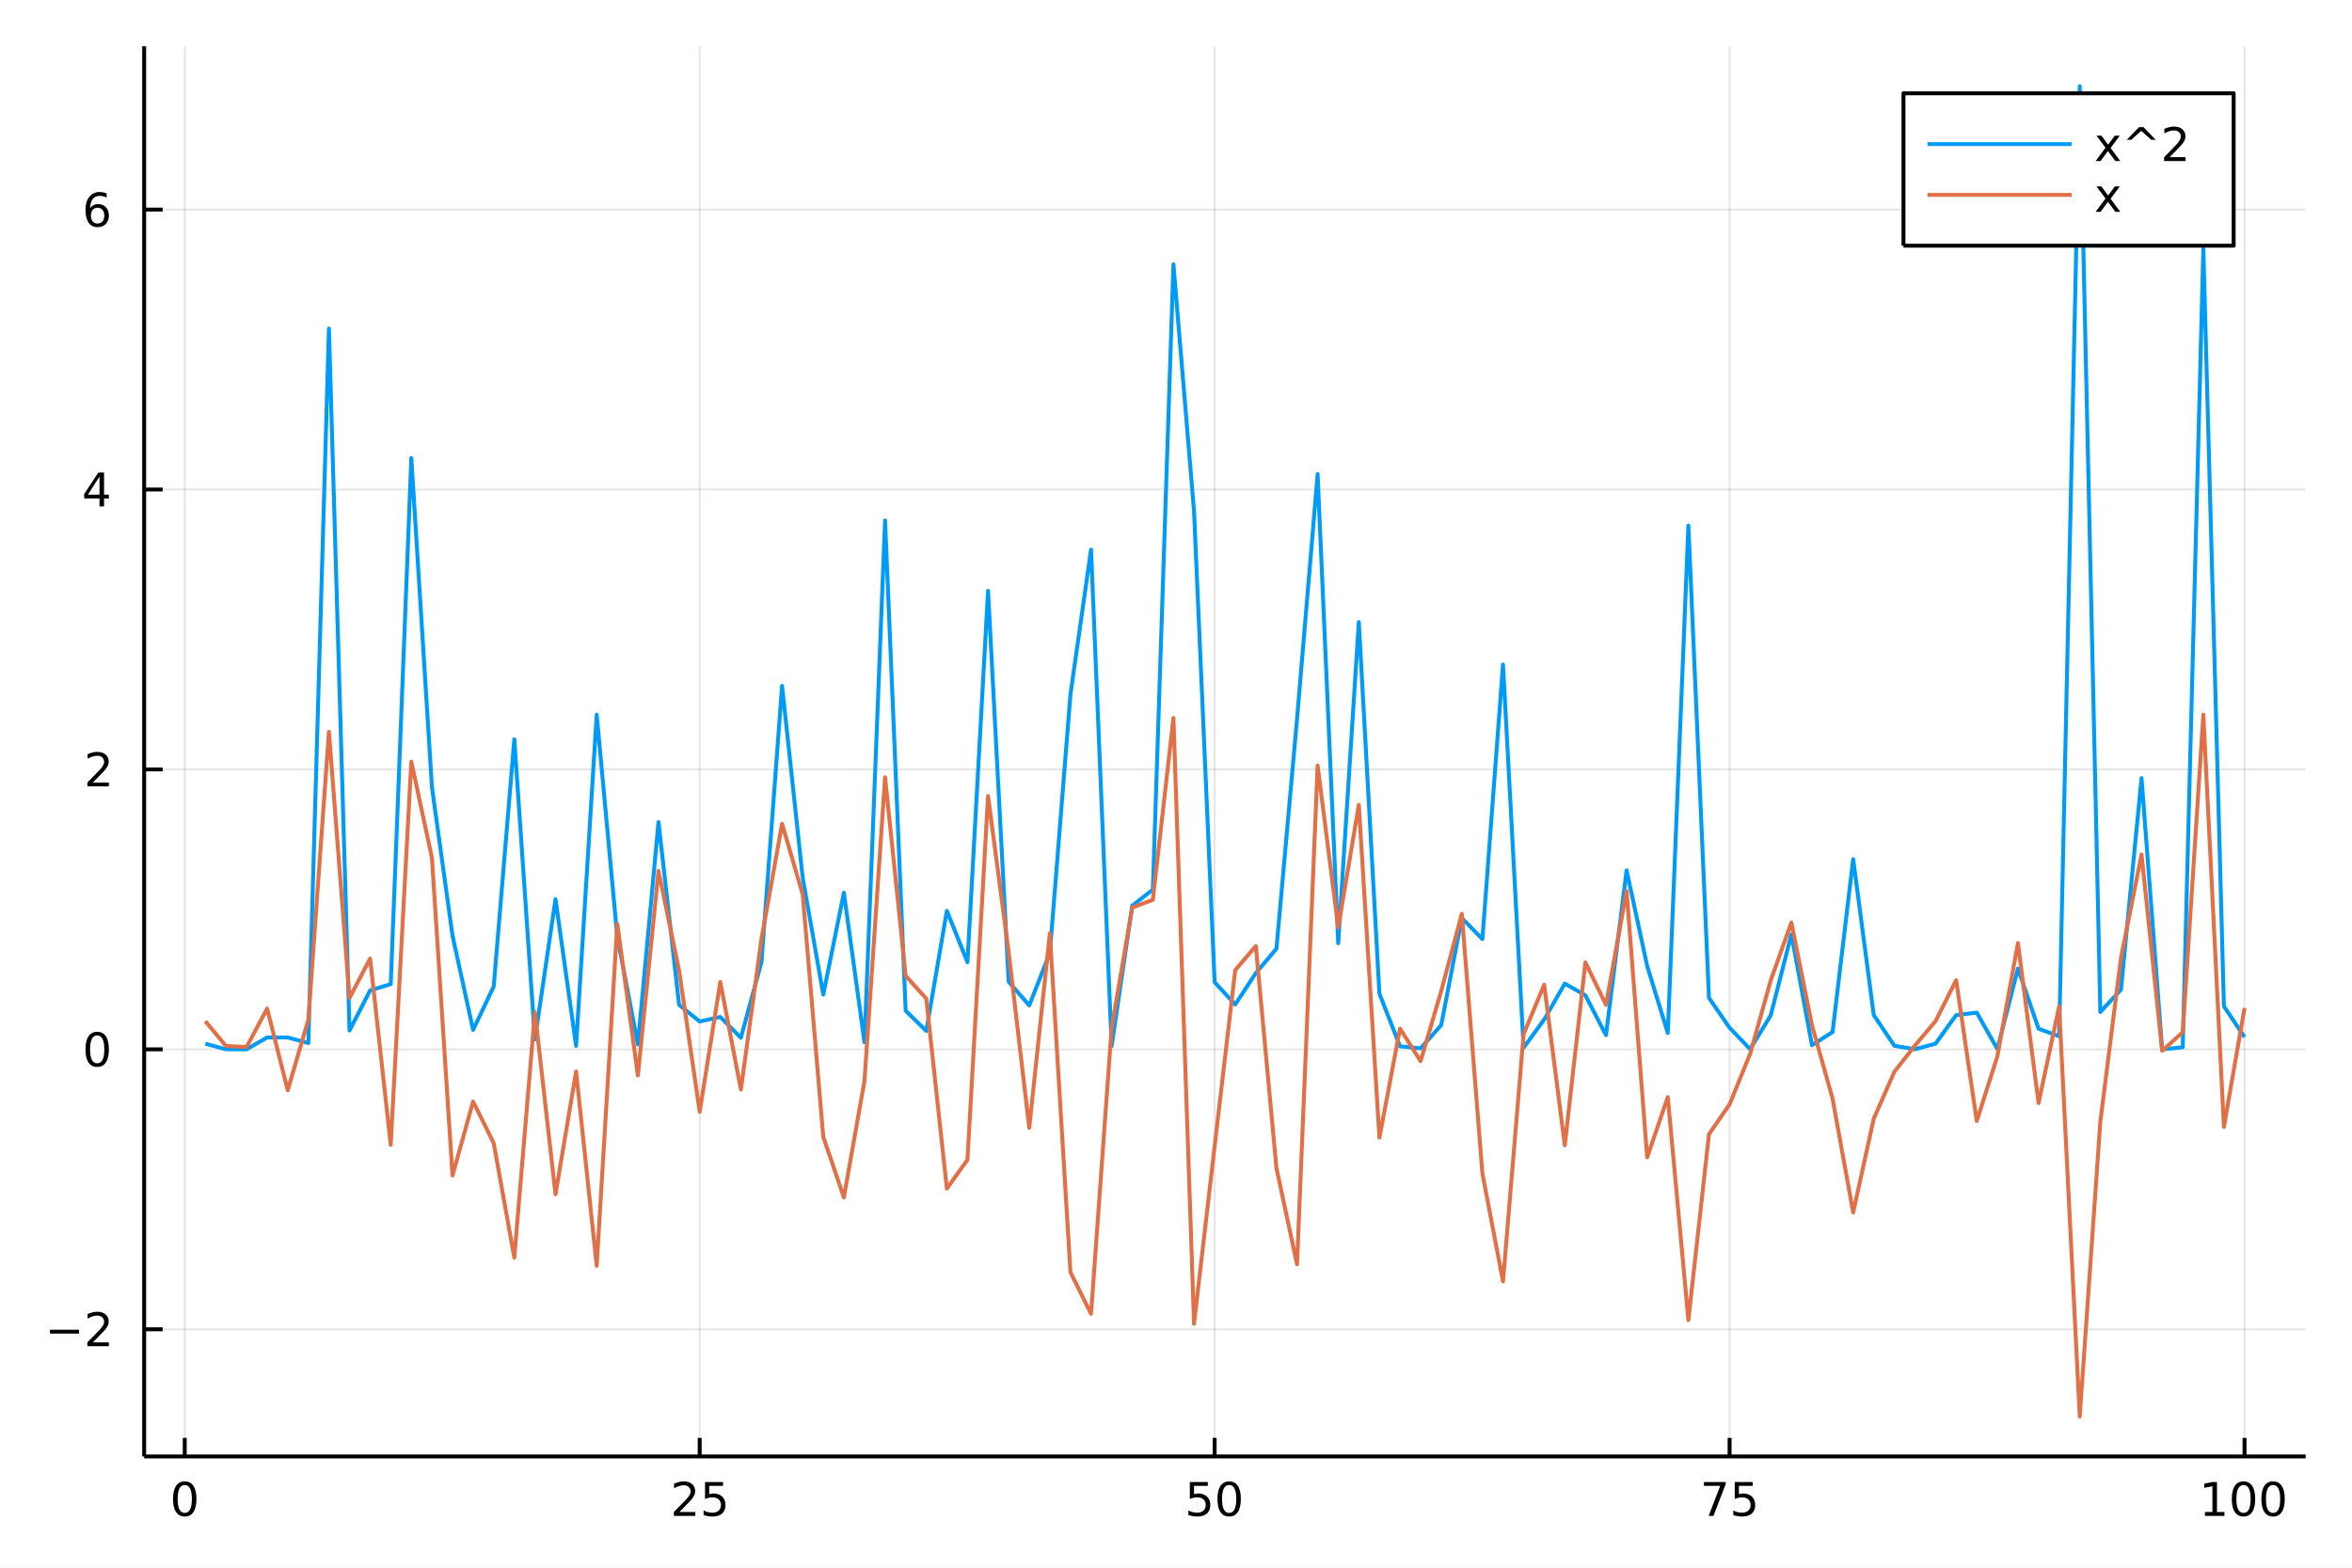
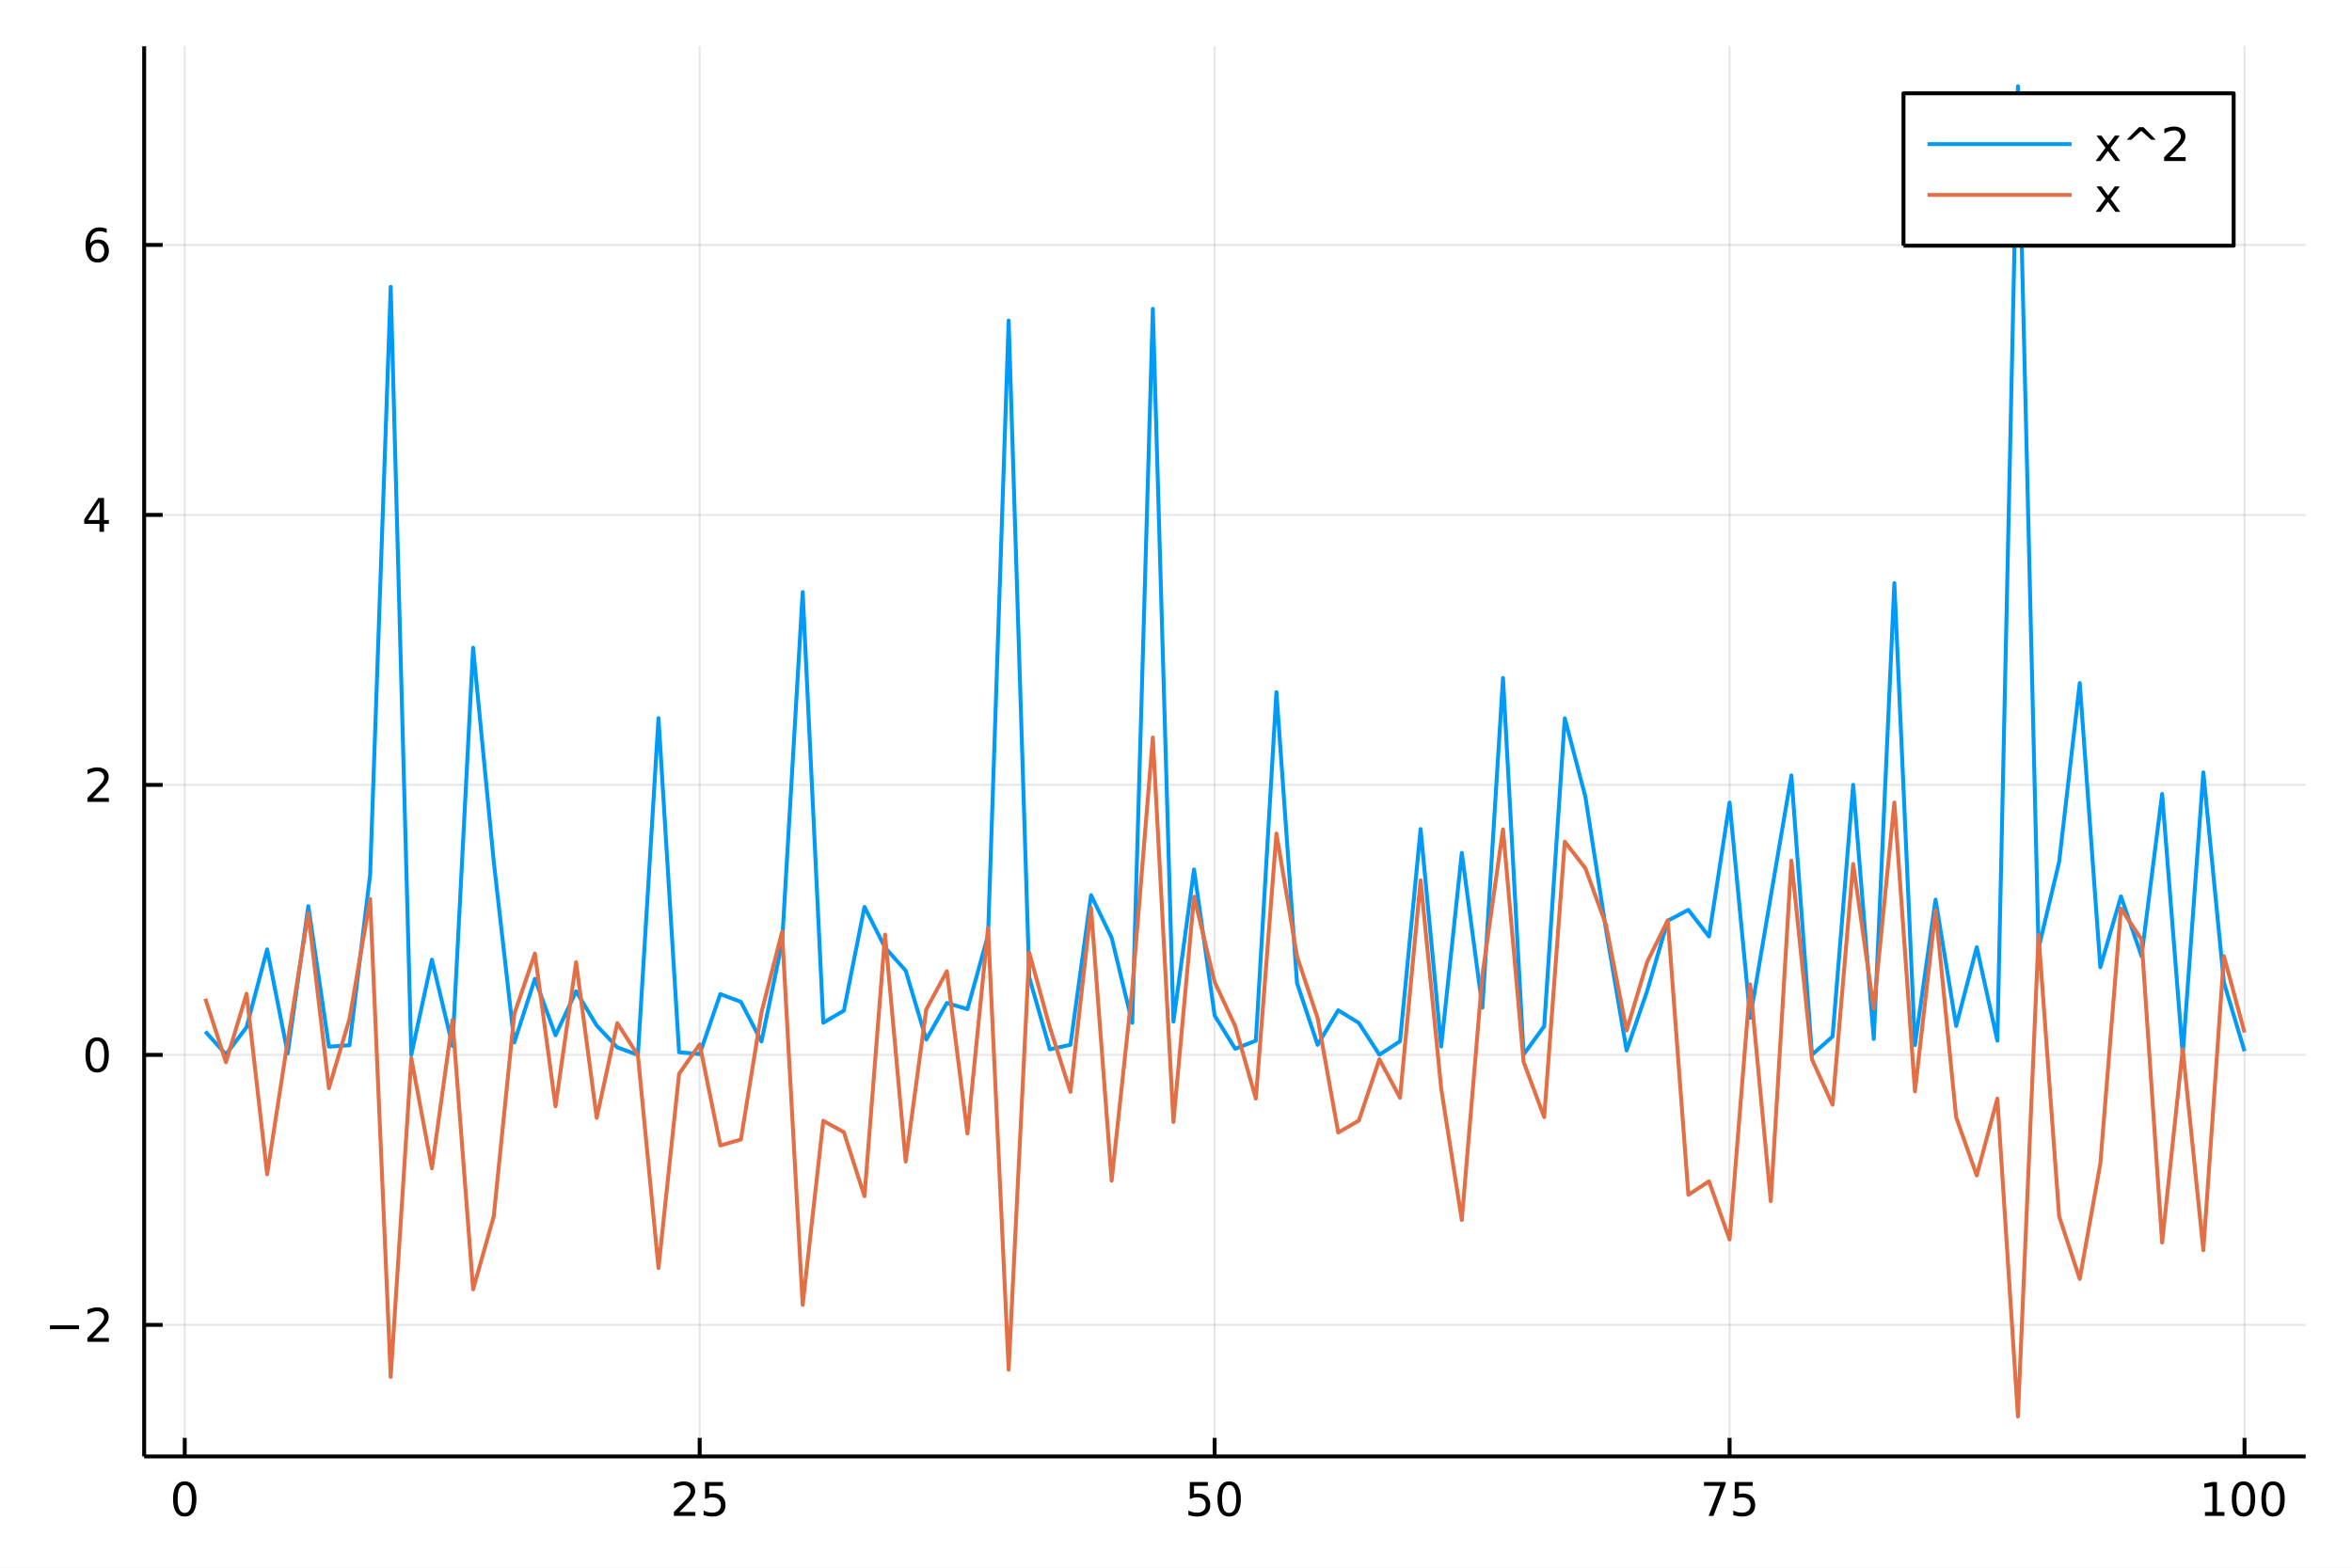
<svg xmlns="http://www.w3.org/2000/svg" width="600" height="400" viewBox="0 0 2400 1600">
  <defs>
-     <clipPath id="clip420">
+     <clipPath id="clip760">
      <rect x="0" y="0" width="2400" height="1600" />
    </clipPath>
  </defs>
-   <path clip-path="url(#clip420)" d=" M0 1600 L2400 1600 L2400 0 L0 0  Z   " fill="#ffffff" fill-rule="evenodd" fill-opacity="1" />
+   <path clip-path="url(#clip760)" d=" M0 1600 L2400 1600 L2400 0 L0 0  Z   " fill="#ffffff" fill-rule="evenodd" fill-opacity="1" />
  <defs>
-     <clipPath id="clip421">
+     <clipPath id="clip761">
      <rect x="480" y="0" width="1681" height="1600" />
    </clipPath>
  </defs>
-   <path clip-path="url(#clip420)" d=" M147.108 1486.45 L2352.76 1486.45 L2352.76 47.244 L147.108 47.244  Z   " fill="#ffffff" fill-rule="evenodd" fill-opacity="1" />
+   <path clip-path="url(#clip760)" d=" M147.108 1486.45 L2352.76 1486.45 L2352.76 47.244 L147.108 47.244  Z   " fill="#ffffff" fill-rule="evenodd" fill-opacity="1" />
  <defs>
-     <clipPath id="clip422">
+     <clipPath id="clip762">
      <rect x="147" y="47" width="2207" height="1440" />
    </clipPath>
  </defs>
-   <polyline clip-path="url(#clip422)" style="stroke:#000000; stroke-linecap:butt; stroke-linejoin:round; stroke-width:2; stroke-opacity:0.1; fill:none" points="   188.513,1486.45 188.513,47.244    " />
-   <polyline clip-path="url(#clip422)" style="stroke:#000000; stroke-linecap:butt; stroke-linejoin:round; stroke-width:2; stroke-opacity:0.1; fill:none" points="   713.968,1486.45 713.968,47.244    " />
-   <polyline clip-path="url(#clip422)" style="stroke:#000000; stroke-linecap:butt; stroke-linejoin:round; stroke-width:2; stroke-opacity:0.1; fill:none" points="   1239.42,1486.45 1239.42,47.244    " />
-   <polyline clip-path="url(#clip422)" style="stroke:#000000; stroke-linecap:butt; stroke-linejoin:round; stroke-width:2; stroke-opacity:0.1; fill:none" points="   1764.88,1486.45 1764.88,47.244    " />
-   <polyline clip-path="url(#clip422)" style="stroke:#000000; stroke-linecap:butt; stroke-linejoin:round; stroke-width:2; stroke-opacity:0.1; fill:none" points="   2290.33,1486.45 2290.33,47.244    " />
-   <polyline clip-path="url(#clip420)" style="stroke:#000000; stroke-linecap:butt; stroke-linejoin:round; stroke-width:4; stroke-opacity:1; fill:none" points="   147.108,1486.45 2352.76,1486.45    " />
-   <polyline clip-path="url(#clip420)" style="stroke:#000000; stroke-linecap:butt; stroke-linejoin:round; stroke-width:4; stroke-opacity:1; fill:none" points="   188.513,1486.45 188.513,1467.55    " />
-   <polyline clip-path="url(#clip420)" style="stroke:#000000; stroke-linecap:butt; stroke-linejoin:round; stroke-width:4; stroke-opacity:1; fill:none" points="   713.968,1486.45 713.968,1467.55    " />
-   <polyline clip-path="url(#clip420)" style="stroke:#000000; stroke-linecap:butt; stroke-linejoin:round; stroke-width:4; stroke-opacity:1; fill:none" points="   1239.42,1486.45 1239.42,1467.55    " />
-   <polyline clip-path="url(#clip420)" style="stroke:#000000; stroke-linecap:butt; stroke-linejoin:round; stroke-width:4; stroke-opacity:1; fill:none" points="   1764.88,1486.45 1764.88,1467.55    " />
-   <polyline clip-path="url(#clip420)" style="stroke:#000000; stroke-linecap:butt; stroke-linejoin:round; stroke-width:4; stroke-opacity:1; fill:none" points="   2290.33,1486.45 2290.33,1467.55    " />
-   <path clip-path="url(#clip420)" d="M188.513 1515.64 Q184.902 1515.64 183.074 1519.2 Q181.268 1522.75 181.268 1529.87 Q181.268 1536.98 183.074 1540.55 Q184.902 1544.09 188.513 1544.09 Q192.148 1544.09 193.953 1540.55 Q195.782 1536.98 195.782 1529.87 Q195.782 1522.75 193.953 1519.2 Q192.148 1515.64 188.513 1515.64 M188.513 1511.93 Q194.324 1511.93 197.379 1516.54 Q200.458 1521.12 200.458 1529.87 Q200.458 1538.6 197.379 1543.21 Q194.324 1547.79 188.513 1547.79 Q182.703 1547.79 179.625 1543.21 Q176.569 1538.6 176.569 1529.87 Q176.569 1521.12 179.625 1516.54 Q182.703 1511.93 188.513 1511.93 Z" fill="#000000" fill-rule="evenodd" fill-opacity="1" />
-   <path clip-path="url(#clip420)" d="M693.239 1543.18 L709.558 1543.18 L709.558 1547.12 L687.614 1547.12 L687.614 1543.18 Q690.276 1540.43 694.859 1535.8 Q699.466 1531.15 700.646 1529.81 Q702.892 1527.28 703.771 1525.55 Q704.674 1523.79 704.674 1522.1 Q704.674 1519.34 702.73 1517.61 Q700.808 1515.87 697.707 1515.87 Q695.507 1515.87 693.054 1516.63 Q690.623 1517.4 687.845 1518.95 L687.845 1514.23 Q690.67 1513.09 693.123 1512.51 Q695.577 1511.93 697.614 1511.93 Q702.984 1511.93 706.179 1514.62 Q709.373 1517.31 709.373 1521.8 Q709.373 1523.93 708.563 1525.85 Q707.776 1527.74 705.669 1530.34 Q705.091 1531.01 701.989 1534.23 Q698.887 1537.42 693.239 1543.18 Z" fill="#000000" fill-rule="evenodd" fill-opacity="1" />
-   <path clip-path="url(#clip420)" d="M719.419 1512.56 L737.776 1512.56 L737.776 1516.5 L723.702 1516.5 L723.702 1524.97 Q724.72 1524.62 725.739 1524.46 Q726.757 1524.27 727.776 1524.27 Q733.563 1524.27 736.942 1527.44 Q740.322 1530.62 740.322 1536.03 Q740.322 1541.61 736.85 1544.71 Q733.378 1547.79 727.058 1547.79 Q724.882 1547.79 722.614 1547.42 Q720.368 1547.05 717.961 1546.31 L717.961 1541.61 Q720.044 1542.74 722.267 1543.3 Q724.489 1543.86 726.966 1543.86 Q730.97 1543.86 733.308 1541.75 Q735.646 1539.64 735.646 1536.03 Q735.646 1532.42 733.308 1530.31 Q730.97 1528.21 726.966 1528.21 Q725.091 1528.21 723.216 1528.62 Q721.364 1529.04 719.419 1529.92 L719.419 1512.56 Z" fill="#000000" fill-rule="evenodd" fill-opacity="1" />
-   <path clip-path="url(#clip420)" d="M1214.12 1512.56 L1232.48 1512.56 L1232.48 1516.5 L1218.4 1516.5 L1218.4 1524.97 Q1219.42 1524.62 1220.44 1524.46 Q1221.46 1524.27 1222.48 1524.27 Q1228.27 1524.27 1231.64 1527.44 Q1235.02 1530.62 1235.02 1536.03 Q1235.02 1541.61 1231.55 1544.71 Q1228.08 1547.79 1221.76 1547.79 Q1219.58 1547.79 1217.32 1547.42 Q1215.07 1547.05 1212.66 1546.31 L1212.66 1541.61 Q1214.75 1542.74 1216.97 1543.3 Q1219.19 1543.86 1221.67 1543.86 Q1225.67 1543.86 1228.01 1541.75 Q1230.35 1539.64 1230.35 1536.03 Q1230.35 1532.42 1228.01 1530.31 Q1225.67 1528.21 1221.67 1528.21 Q1219.79 1528.21 1217.92 1528.62 Q1216.07 1529.04 1214.12 1529.92 L1214.12 1512.56 Z" fill="#000000" fill-rule="evenodd" fill-opacity="1" />
-   <path clip-path="url(#clip420)" d="M1254.24 1515.64 Q1250.63 1515.64 1248.8 1519.2 Q1246.99 1522.75 1246.99 1529.87 Q1246.99 1536.98 1248.8 1540.55 Q1250.63 1544.09 1254.24 1544.09 Q1257.87 1544.09 1259.68 1540.55 Q1261.51 1536.98 1261.51 1529.87 Q1261.51 1522.75 1259.68 1519.2 Q1257.87 1515.64 1254.24 1515.64 M1254.24 1511.93 Q1260.05 1511.93 1263.1 1516.54 Q1266.18 1521.12 1266.18 1529.87 Q1266.18 1538.6 1263.1 1543.21 Q1260.05 1547.79 1254.24 1547.79 Q1248.43 1547.79 1245.35 1543.21 Q1242.29 1538.6 1242.29 1529.87 Q1242.29 1521.12 1245.35 1516.54 Q1248.43 1511.93 1254.24 1511.93 Z" fill="#000000" fill-rule="evenodd" fill-opacity="1" />
-   <path clip-path="url(#clip420)" d="M1738.73 1512.56 L1760.95 1512.56 L1760.95 1514.55 L1748.41 1547.12 L1743.52 1547.12 L1755.33 1516.5 L1738.73 1516.5 L1738.73 1512.56 Z" fill="#000000" fill-rule="evenodd" fill-opacity="1" />
-   <path clip-path="url(#clip420)" d="M1770.12 1512.56 L1788.48 1512.56 L1788.48 1516.5 L1774.4 1516.5 L1774.4 1524.97 Q1775.42 1524.62 1776.44 1524.46 Q1777.46 1524.27 1778.48 1524.27 Q1784.26 1524.27 1787.64 1527.44 Q1791.02 1530.62 1791.02 1536.03 Q1791.02 1541.61 1787.55 1544.71 Q1784.08 1547.79 1777.76 1547.79 Q1775.58 1547.79 1773.31 1547.42 Q1771.07 1547.05 1768.66 1546.31 L1768.66 1541.61 Q1770.75 1542.74 1772.97 1543.3 Q1775.19 1543.86 1777.67 1543.86 Q1781.67 1543.86 1784.01 1541.75 Q1786.35 1539.64 1786.35 1536.03 Q1786.35 1532.42 1784.01 1530.31 Q1781.67 1528.21 1777.67 1528.21 Q1775.79 1528.21 1773.92 1528.62 Q1772.06 1529.04 1770.12 1529.92 L1770.12 1512.56 Z" fill="#000000" fill-rule="evenodd" fill-opacity="1" />
-   <path clip-path="url(#clip420)" d="M2249.94 1543.18 L2257.58 1543.18 L2257.58 1516.82 L2249.27 1518.49 L2249.27 1514.23 L2257.53 1512.56 L2262.21 1512.56 L2262.21 1543.18 L2269.85 1543.18 L2269.85 1547.12 L2249.94 1547.12 L2249.94 1543.18 Z" fill="#000000" fill-rule="evenodd" fill-opacity="1" />
-   <path clip-path="url(#clip420)" d="M2289.29 1515.64 Q2285.68 1515.64 2283.85 1519.2 Q2282.04 1522.75 2282.04 1529.87 Q2282.04 1536.98 2283.85 1540.55 Q2285.68 1544.09 2289.29 1544.09 Q2292.92 1544.09 2294.73 1540.55 Q2296.56 1536.98 2296.56 1529.87 Q2296.56 1522.75 2294.73 1519.2 Q2292.92 1515.64 2289.29 1515.64 M2289.29 1511.93 Q2295.1 1511.93 2298.16 1516.54 Q2301.23 1521.12 2301.23 1529.87 Q2301.23 1538.6 2298.16 1543.21 Q2295.1 1547.79 2289.29 1547.79 Q2283.48 1547.79 2280.4 1543.21 Q2277.35 1538.6 2277.35 1529.87 Q2277.35 1521.12 2280.4 1516.54 Q2283.48 1511.93 2289.29 1511.93 Z" fill="#000000" fill-rule="evenodd" fill-opacity="1" />
-   <path clip-path="url(#clip420)" d="M2319.45 1515.64 Q2315.84 1515.64 2314.01 1519.2 Q2312.21 1522.75 2312.21 1529.87 Q2312.21 1536.98 2314.01 1540.55 Q2315.84 1544.09 2319.45 1544.09 Q2323.09 1544.09 2324.89 1540.55 Q2326.72 1536.98 2326.72 1529.87 Q2326.72 1522.75 2324.89 1519.2 Q2323.09 1515.64 2319.45 1515.64 M2319.45 1511.93 Q2325.26 1511.93 2328.32 1516.54 Q2331.4 1521.12 2331.4 1529.87 Q2331.4 1538.6 2328.32 1543.21 Q2325.26 1547.79 2319.45 1547.79 Q2313.64 1547.79 2310.56 1543.21 Q2307.51 1538.6 2307.51 1529.87 Q2307.51 1521.12 2310.56 1516.54 Q2313.64 1511.93 2319.45 1511.93 Z" fill="#000000" fill-rule="evenodd" fill-opacity="1" />
-   <polyline clip-path="url(#clip422)" style="stroke:#000000; stroke-linecap:butt; stroke-linejoin:round; stroke-width:2; stroke-opacity:0.1; fill:none" points="   147.108,1356.69 2352.76,1356.69    " />
-   <polyline clip-path="url(#clip422)" style="stroke:#000000; stroke-linecap:butt; stroke-linejoin:round; stroke-width:2; stroke-opacity:0.1; fill:none" points="   147.108,1070.99 2352.76,1070.99    " />
-   <polyline clip-path="url(#clip422)" style="stroke:#000000; stroke-linecap:butt; stroke-linejoin:round; stroke-width:2; stroke-opacity:0.1; fill:none" points="   147.108,785.285 2352.76,785.285    " />
-   <polyline clip-path="url(#clip422)" style="stroke:#000000; stroke-linecap:butt; stroke-linejoin:round; stroke-width:2; stroke-opacity:0.1; fill:none" points="   147.108,499.584 2352.76,499.584    " />
-   <polyline clip-path="url(#clip422)" style="stroke:#000000; stroke-linecap:butt; stroke-linejoin:round; stroke-width:2; stroke-opacity:0.1; fill:none" points="   147.108,213.884 2352.76,213.884    " />
-   <polyline clip-path="url(#clip420)" style="stroke:#000000; stroke-linecap:butt; stroke-linejoin:round; stroke-width:4; stroke-opacity:1; fill:none" points="   147.108,1486.45 147.108,47.244    " />
-   <polyline clip-path="url(#clip420)" style="stroke:#000000; stroke-linecap:butt; stroke-linejoin:round; stroke-width:4; stroke-opacity:1; fill:none" points="   147.108,1356.69 166.005,1356.69    " />
-   <polyline clip-path="url(#clip420)" style="stroke:#000000; stroke-linecap:butt; stroke-linejoin:round; stroke-width:4; stroke-opacity:1; fill:none" points="   147.108,1070.99 166.005,1070.99    " />
-   <polyline clip-path="url(#clip420)" style="stroke:#000000; stroke-linecap:butt; stroke-linejoin:round; stroke-width:4; stroke-opacity:1; fill:none" points="   147.108,785.285 166.005,785.285    " />
-   <polyline clip-path="url(#clip420)" style="stroke:#000000; stroke-linecap:butt; stroke-linejoin:round; stroke-width:4; stroke-opacity:1; fill:none" points="   147.108,499.584 166.005,499.584    " />
-   <polyline clip-path="url(#clip420)" style="stroke:#000000; stroke-linecap:butt; stroke-linejoin:round; stroke-width:4; stroke-opacity:1; fill:none" points="   147.108,213.884 166.005,213.884    " />
-   <path clip-path="url(#clip420)" d="M50.992 1357.14 L80.668 1357.14 L80.668 1361.07 L50.992 1361.07 L50.992 1357.14 Z" fill="#000000" fill-rule="evenodd" fill-opacity="1" />
-   <path clip-path="url(#clip420)" d="M94.788 1370.03 L111.108 1370.03 L111.108 1373.97 L89.163 1373.97 L89.163 1370.03 Q91.825 1367.28 96.409 1362.65 Q101.015 1357.99 102.196 1356.65 Q104.441 1354.13 105.321 1352.39 Q106.223 1350.63 106.223 1348.94 Q106.223 1346.19 104.279 1344.45 Q102.358 1342.72 99.256 1342.72 Q97.057 1342.72 94.603 1343.48 Q92.172 1344.24 89.395 1345.79 L89.395 1341.07 Q92.219 1339.94 94.672 1339.36 Q97.126 1338.78 99.163 1338.78 Q104.534 1338.78 107.728 1341.47 Q110.922 1344.15 110.922 1348.64 Q110.922 1350.77 110.112 1352.69 Q109.325 1354.59 107.219 1357.18 Q106.64 1357.85 103.538 1361.07 Q100.436 1364.27 94.788 1370.03 Z" fill="#000000" fill-rule="evenodd" fill-opacity="1" />
-   <path clip-path="url(#clip420)" d="M99.163 1056.78 Q95.552 1056.78 93.723 1060.35 Q91.918 1063.89 91.918 1071.02 Q91.918 1078.13 93.723 1081.69 Q95.552 1085.23 99.163 1085.23 Q102.797 1085.23 104.603 1081.69 Q106.432 1078.13 106.432 1071.02 Q106.432 1063.89 104.603 1060.35 Q102.797 1056.78 99.163 1056.78 M99.163 1053.08 Q104.973 1053.08 108.029 1057.69 Q111.108 1062.27 111.108 1071.02 Q111.108 1079.75 108.029 1084.35 Q104.973 1088.94 99.163 1088.94 Q93.353 1088.94 90.274 1084.35 Q87.219 1079.75 87.219 1071.02 Q87.219 1062.27 90.274 1057.69 Q93.353 1053.08 99.163 1053.08 Z" fill="#000000" fill-rule="evenodd" fill-opacity="1" />
-   <path clip-path="url(#clip420)" d="M94.788 798.63 L111.108 798.63 L111.108 802.565 L89.163 802.565 L89.163 798.63 Q91.825 795.875 96.409 791.245 Q101.015 786.593 102.196 785.25 Q104.441 782.727 105.321 780.991 Q106.223 779.231 106.223 777.542 Q106.223 774.787 104.279 773.051 Q102.358 771.315 99.256 771.315 Q97.057 771.315 94.603 772.079 Q92.172 772.843 89.395 774.394 L89.395 769.671 Q92.219 768.537 94.672 767.958 Q97.126 767.38 99.163 767.38 Q104.534 767.38 107.728 770.065 Q110.922 772.75 110.922 777.241 Q110.922 779.37 110.112 781.292 Q109.325 783.19 107.219 785.782 Q106.64 786.454 103.538 789.671 Q100.436 792.866 94.788 798.63 Z" fill="#000000" fill-rule="evenodd" fill-opacity="1" />
-   <path clip-path="url(#clip420)" d="M101.524 486.378 L89.719 504.827 L101.524 504.827 L101.524 486.378 M100.297 482.304 L106.177 482.304 L106.177 504.827 L111.108 504.827 L111.108 508.716 L106.177 508.716 L106.177 516.864 L101.524 516.864 L101.524 508.716 L85.922 508.716 L85.922 504.202 L100.297 482.304 Z" fill="#000000" fill-rule="evenodd" fill-opacity="1" />
-   <path clip-path="url(#clip420)" d="M99.58 212.02 Q96.432 212.02 94.58 214.173 Q92.751 216.326 92.751 220.076 Q92.751 223.803 94.58 225.979 Q96.432 228.132 99.58 228.132 Q102.728 228.132 104.557 225.979 Q106.408 223.803 106.408 220.076 Q106.408 216.326 104.557 214.173 Q102.728 212.02 99.58 212.02 M108.862 197.368 L108.862 201.627 Q107.103 200.794 105.297 200.354 Q103.515 199.914 101.756 199.914 Q97.126 199.914 94.672 203.039 Q92.242 206.164 91.895 212.483 Q93.26 210.47 95.321 209.405 Q97.381 208.317 99.858 208.317 Q105.066 208.317 108.075 211.488 Q111.108 214.636 111.108 220.076 Q111.108 225.4 107.959 228.618 Q104.811 231.835 99.58 231.835 Q93.585 231.835 90.413 227.252 Q87.242 222.645 87.242 213.919 Q87.242 205.724 91.131 200.863 Q95.02 195.979 101.571 195.979 Q103.33 195.979 105.112 196.326 Q106.918 196.673 108.862 197.368 Z" fill="#000000" fill-rule="evenodd" fill-opacity="1" />
-   <polyline clip-path="url(#clip422)" style="stroke:#009af9; stroke-linecap:butt; stroke-linejoin:round; stroke-width:4; stroke-opacity:1; fill:none" points="   209.532,1065.23 230.55,1070.9 251.568,1070.95 272.586,1058.87 293.604,1058.82 314.622,1064.57 335.641,335.312 356.659,1051.75 377.677,1010.86 398.695,1004.4    419.713,467.482 440.732,803.188 461.75,954.969 482.768,1051.14 503.786,1006.81 524.804,754.497 545.823,1060.88 566.841,917.71 587.859,1067.41 608.877,729.418    629.895,956.19 650.913,1066 671.932,838.94 692.95,1025.61 713.968,1042.56 734.986,1037.93 756.004,1059.16 777.023,981.902 798.041,700.013 819.059,895.702    840.077,1015.15 861.095,911.1 882.113,1063.71 903.132,531.169 924.15,1031.55 945.168,1052.18 966.186,929.574 987.204,982.065 1008.22,603.055 1029.24,1002    1050.26,1026.09 1071.28,972.656 1092.3,708.633 1113.31,560.936 1134.33,1067.6 1155.35,924.372 1176.37,907.954 1197.39,269.82 1218.4,521.868 1239.42,1002.48    1260.44,1025.19 1281.46,993.126 1302.48,968.281 1323.5,733.961 1344.51,483.924 1365.53,962.716 1386.55,634.942 1407.57,1014.11 1428.59,1067.86 1449.6,1069.97    1470.62,1046.23 1491.64,936.989 1512.66,958.453 1533.68,678.252 1554.7,1069.3 1575.71,1040.51 1596.73,1003.88 1617.75,1015.84 1638.77,1056.52 1659.79,888.308    1680.8,985.93 1701.82,1054.35 1722.84,536.44 1743.86,1018.5 1764.88,1048.96 1785.9,1070.85 1806.91,1036.13 1827.93,953.649 1848.95,1066.76 1869.97,1053.27    1890.99,876.835 1912,1035.95 1933.02,1067.32 1954.04,1070.88 1975.06,1065.16 1996.08,1036.06 2017.1,1033.49 2038.11,1070.63 2059.13,988.519 2080.15,1049.94    2101.17,1057.58 2122.19,87.976 2143.2,1032.87 2164.22,1010.11 2185.24,794.13 2206.26,1070.97 2227.28,1068.83 2248.3,253.978 2269.31,1027.05 2290.33,1058.51       " />
-   <polyline clip-path="url(#clip422)" style="stroke:#e26f46; stroke-linecap:butt; stroke-linejoin:round; stroke-width:4; stroke-opacity:1; fill:none" points="   209.532,1042.31 230.55,1067.5 251.568,1068.63 272.586,1029.38 293.604,1112.68 314.622,1040.72 335.641,746.808 356.659,1018.57 377.677,978.306 398.695,1168.51    419.713,777.369 440.732,875.396 461.75,1199.72 482.768,1124.24 503.786,1166.73 524.804,1283.61 545.823,1032.98 566.841,1218.96 587.859,1093.57 608.877,1291.88    629.895,942.929 650.913,1097.66 671.932,888.92 692.95,990.476 713.968,1134.71 734.986,1002.27 756.004,1112.08 777.023,958.178 798.041,840.782 819.059,912.747    840.077,1160.3 861.095,1222.11 882.113,1103.22 903.132,793.293 924.15,995.926 945.168,1019.15 966.186,1213.11 987.204,1183.69 1008.22,812.443 1029.24,971.715    1050.26,1151.07 1071.28,952.468 1092.3,1298.5 1113.31,1340.91 1134.33,1048.98 1155.35,926.266 1176.37,918.378 1197.39,732.686 1218.4,1351.06 1239.42,1169.91    1260.44,990.106 1281.46,965.523 1302.48,1192.11 1323.5,1290.4 1344.51,781.396 1365.53,946.622 1386.55,821.408 1407.57,1161.12 1428.59,1049.84 1449.6,1083    1470.62,1011.52 1491.64,932.633 1512.66,1197.77 1533.68,1307.84 1554.7,1055.45 1575.71,1005 1596.73,1168.89 1617.75,982.228 1638.77,1025.53 1659.79,909.444    1680.8,1181.21 1701.82,1119.73 1722.84,1347.32 1743.86,1157.57 1764.88,1127.07 1785.9,1075.45 1806.91,1000.43 1827.93,941.519 1848.95,1046.4 1869.97,1121.3    1890.99,1237.52 1912,1141.73 1933.02,1093.86 1954.04,1067.12 1975.06,1042.14 1996.08,1000.35 2017.1,1144.17 2038.11,1078.11 2059.13,962.448 2080.15,1125.81    2101.17,1027.23 2122.19,1445.72 2143.2,1144.77 2164.22,977.732 2185.24,872.116 2206.26,1072.54 2227.28,1053.46 2248.3,729.357 2269.31,1150.21 2290.33,1028.77       " />
-   <path clip-path="url(#clip420)" d=" M1942.33 250.738 L2279.23 250.738 L2279.23 95.218 L1942.33 95.218  Z   " fill="#ffffff" fill-rule="evenodd" fill-opacity="1" />
-   <polyline clip-path="url(#clip420)" style="stroke:#000000; stroke-linecap:butt; stroke-linejoin:round; stroke-width:4; stroke-opacity:1; fill:none" points="   1942.33,250.738 2279.23,250.738 2279.23,95.218 1942.33,95.218 1942.33,250.738    " />
-   <polyline clip-path="url(#clip420)" style="stroke:#009af9; stroke-linecap:butt; stroke-linejoin:round; stroke-width:4; stroke-opacity:1; fill:none" points="   1966.84,147.058 2113.88,147.058    " />
-   <path clip-path="url(#clip420)" d="M2163.04 138.412 L2153.67 151.027 L2163.53 164.338 L2158.51 164.338 L2150.96 154.152 L2143.41 164.338 L2138.39 164.338 L2148.46 150.773 L2139.25 138.412 L2144.27 138.412 L2151.15 147.648 L2158.02 138.412 L2163.04 138.412 Z" fill="#000000" fill-rule="evenodd" fill-opacity="1" />
-   <path clip-path="url(#clip420)" d="M2187.21 129.778 L2199.78 142.671 L2195.13 142.671 L2184.94 133.528 L2174.76 142.671 L2170.1 142.671 L2182.67 129.778 L2187.21 129.778 Z" fill="#000000" fill-rule="evenodd" fill-opacity="1" />
-   <path clip-path="url(#clip420)" d="M2213.9 160.402 L2230.22 160.402 L2230.22 164.338 L2208.28 164.338 L2208.28 160.402 Q2210.94 157.648 2215.52 153.018 Q2220.13 148.365 2221.31 147.023 Q2223.55 144.5 2224.43 142.764 Q2225.34 141.004 2225.34 139.315 Q2225.34 136.56 2223.39 134.824 Q2221.47 133.088 2218.37 133.088 Q2216.17 133.088 2213.72 133.852 Q2211.28 134.615 2208.51 136.166 L2208.51 131.444 Q2211.33 130.31 2213.78 129.731 Q2216.24 129.153 2218.28 129.153 Q2223.65 129.153 2226.84 131.838 Q2230.03 134.523 2230.03 139.014 Q2230.03 141.143 2229.22 143.065 Q2228.44 144.963 2226.33 147.555 Q2225.75 148.227 2222.65 151.444 Q2219.55 154.639 2213.9 160.402 Z" fill="#000000" fill-rule="evenodd" fill-opacity="1" />
-   <polyline clip-path="url(#clip420)" style="stroke:#e26f46; stroke-linecap:butt; stroke-linejoin:round; stroke-width:4; stroke-opacity:1; fill:none" points="   1966.84,198.898 2113.88,198.898    " />
-   <path clip-path="url(#clip420)" d="M2163.04 190.252 L2153.67 202.867 L2163.53 216.178 L2158.51 216.178 L2150.96 205.992 L2143.41 216.178 L2138.39 216.178 L2148.46 202.613 L2139.25 190.252 L2144.27 190.252 L2151.15 199.488 L2158.02 190.252 L2163.04 190.252 Z" fill="#000000" fill-rule="evenodd" fill-opacity="1" />
+   <polyline clip-path="url(#clip762)" style="stroke:#000000; stroke-linecap:butt; stroke-linejoin:round; stroke-width:2; stroke-opacity:0.1; fill:none" points="   188.513,1486.45 188.513,47.244    " />
+   <polyline clip-path="url(#clip762)" style="stroke:#000000; stroke-linecap:butt; stroke-linejoin:round; stroke-width:2; stroke-opacity:0.1; fill:none" points="   713.968,1486.45 713.968,47.244    " />
+   <polyline clip-path="url(#clip762)" style="stroke:#000000; stroke-linecap:butt; stroke-linejoin:round; stroke-width:2; stroke-opacity:0.1; fill:none" points="   1239.42,1486.45 1239.42,47.244    " />
+   <polyline clip-path="url(#clip762)" style="stroke:#000000; stroke-linecap:butt; stroke-linejoin:round; stroke-width:2; stroke-opacity:0.1; fill:none" points="   1764.88,1486.45 1764.88,47.244    " />
+   <polyline clip-path="url(#clip762)" style="stroke:#000000; stroke-linecap:butt; stroke-linejoin:round; stroke-width:2; stroke-opacity:0.1; fill:none" points="   2290.33,1486.45 2290.33,47.244    " />
+   <polyline clip-path="url(#clip760)" style="stroke:#000000; stroke-linecap:butt; stroke-linejoin:round; stroke-width:4; stroke-opacity:1; fill:none" points="   147.108,1486.45 2352.76,1486.45    " />
+   <polyline clip-path="url(#clip760)" style="stroke:#000000; stroke-linecap:butt; stroke-linejoin:round; stroke-width:4; stroke-opacity:1; fill:none" points="   188.513,1486.45 188.513,1467.55    " />
+   <polyline clip-path="url(#clip760)" style="stroke:#000000; stroke-linecap:butt; stroke-linejoin:round; stroke-width:4; stroke-opacity:1; fill:none" points="   713.968,1486.45 713.968,1467.55    " />
+   <polyline clip-path="url(#clip760)" style="stroke:#000000; stroke-linecap:butt; stroke-linejoin:round; stroke-width:4; stroke-opacity:1; fill:none" points="   1239.42,1486.45 1239.42,1467.55    " />
+   <polyline clip-path="url(#clip760)" style="stroke:#000000; stroke-linecap:butt; stroke-linejoin:round; stroke-width:4; stroke-opacity:1; fill:none" points="   1764.88,1486.45 1764.88,1467.55    " />
+   <polyline clip-path="url(#clip760)" style="stroke:#000000; stroke-linecap:butt; stroke-linejoin:round; stroke-width:4; stroke-opacity:1; fill:none" points="   2290.33,1486.45 2290.33,1467.55    " />
+   <path clip-path="url(#clip760)" d="M188.513 1515.64 Q184.902 1515.64 183.074 1519.2 Q181.268 1522.75 181.268 1529.87 Q181.268 1536.98 183.074 1540.55 Q184.902 1544.09 188.513 1544.09 Q192.148 1544.09 193.953 1540.55 Q195.782 1536.98 195.782 1529.87 Q195.782 1522.75 193.953 1519.2 Q192.148 1515.64 188.513 1515.64 M188.513 1511.93 Q194.324 1511.93 197.379 1516.54 Q200.458 1521.12 200.458 1529.87 Q200.458 1538.6 197.379 1543.21 Q194.324 1547.79 188.513 1547.79 Q182.703 1547.79 179.625 1543.21 Q176.569 1538.6 176.569 1529.87 Q176.569 1521.12 179.625 1516.54 Q182.703 1511.93 188.513 1511.93 Z" fill="#000000" fill-rule="evenodd" fill-opacity="1" />
+   <path clip-path="url(#clip760)" d="M693.239 1543.18 L709.558 1543.18 L709.558 1547.12 L687.614 1547.12 L687.614 1543.18 Q690.276 1540.43 694.859 1535.8 Q699.466 1531.15 700.646 1529.81 Q702.892 1527.28 703.771 1525.55 Q704.674 1523.79 704.674 1522.1 Q704.674 1519.34 702.73 1517.61 Q700.808 1515.87 697.707 1515.87 Q695.507 1515.87 693.054 1516.63 Q690.623 1517.4 687.845 1518.95 L687.845 1514.23 Q690.67 1513.09 693.123 1512.51 Q695.577 1511.93 697.614 1511.93 Q702.984 1511.93 706.179 1514.62 Q709.373 1517.31 709.373 1521.8 Q709.373 1523.93 708.563 1525.85 Q707.776 1527.74 705.669 1530.34 Q705.091 1531.01 701.989 1534.23 Q698.887 1537.42 693.239 1543.18 Z" fill="#000000" fill-rule="evenodd" fill-opacity="1" />
+   <path clip-path="url(#clip760)" d="M719.419 1512.56 L737.776 1512.56 L737.776 1516.5 L723.702 1516.5 L723.702 1524.97 Q724.72 1524.62 725.739 1524.46 Q726.757 1524.27 727.776 1524.27 Q733.563 1524.27 736.942 1527.44 Q740.322 1530.62 740.322 1536.03 Q740.322 1541.61 736.85 1544.71 Q733.378 1547.79 727.058 1547.79 Q724.882 1547.79 722.614 1547.42 Q720.368 1547.05 717.961 1546.31 L717.961 1541.61 Q720.044 1542.74 722.267 1543.3 Q724.489 1543.86 726.966 1543.86 Q730.97 1543.86 733.308 1541.75 Q735.646 1539.64 735.646 1536.03 Q735.646 1532.42 733.308 1530.31 Q730.97 1528.21 726.966 1528.21 Q725.091 1528.21 723.216 1528.62 Q721.364 1529.04 719.419 1529.92 L719.419 1512.56 Z" fill="#000000" fill-rule="evenodd" fill-opacity="1" />
+   <path clip-path="url(#clip760)" d="M1214.12 1512.56 L1232.48 1512.56 L1232.48 1516.5 L1218.4 1516.5 L1218.4 1524.97 Q1219.42 1524.62 1220.44 1524.46 Q1221.46 1524.27 1222.48 1524.27 Q1228.27 1524.27 1231.64 1527.44 Q1235.02 1530.62 1235.02 1536.03 Q1235.02 1541.61 1231.55 1544.71 Q1228.08 1547.79 1221.76 1547.79 Q1219.58 1547.79 1217.32 1547.42 Q1215.07 1547.05 1212.66 1546.31 L1212.66 1541.61 Q1214.75 1542.74 1216.97 1543.3 Q1219.19 1543.86 1221.67 1543.86 Q1225.67 1543.86 1228.01 1541.75 Q1230.35 1539.64 1230.35 1536.03 Q1230.35 1532.42 1228.01 1530.31 Q1225.67 1528.21 1221.67 1528.21 Q1219.79 1528.21 1217.92 1528.62 Q1216.07 1529.04 1214.12 1529.92 L1214.12 1512.56 Z" fill="#000000" fill-rule="evenodd" fill-opacity="1" />
+   <path clip-path="url(#clip760)" d="M1254.24 1515.64 Q1250.63 1515.64 1248.8 1519.2 Q1246.99 1522.75 1246.99 1529.87 Q1246.99 1536.98 1248.8 1540.55 Q1250.63 1544.09 1254.24 1544.09 Q1257.87 1544.09 1259.68 1540.55 Q1261.51 1536.98 1261.51 1529.87 Q1261.51 1522.75 1259.68 1519.2 Q1257.87 1515.64 1254.24 1515.64 M1254.24 1511.93 Q1260.05 1511.93 1263.1 1516.54 Q1266.18 1521.12 1266.18 1529.87 Q1266.18 1538.6 1263.1 1543.21 Q1260.05 1547.79 1254.24 1547.79 Q1248.43 1547.79 1245.35 1543.21 Q1242.29 1538.6 1242.29 1529.87 Q1242.29 1521.12 1245.35 1516.54 Q1248.43 1511.93 1254.24 1511.93 Z" fill="#000000" fill-rule="evenodd" fill-opacity="1" />
+   <path clip-path="url(#clip760)" d="M1738.73 1512.56 L1760.95 1512.56 L1760.95 1514.55 L1748.41 1547.12 L1743.52 1547.12 L1755.33 1516.5 L1738.73 1516.5 L1738.73 1512.56 Z" fill="#000000" fill-rule="evenodd" fill-opacity="1" />
+   <path clip-path="url(#clip760)" d="M1770.12 1512.56 L1788.48 1512.56 L1788.48 1516.5 L1774.4 1516.5 L1774.4 1524.97 Q1775.42 1524.62 1776.44 1524.46 Q1777.46 1524.27 1778.48 1524.27 Q1784.26 1524.27 1787.64 1527.44 Q1791.02 1530.62 1791.02 1536.03 Q1791.02 1541.61 1787.55 1544.71 Q1784.08 1547.79 1777.76 1547.79 Q1775.58 1547.79 1773.31 1547.42 Q1771.07 1547.05 1768.66 1546.31 L1768.66 1541.61 Q1770.75 1542.74 1772.97 1543.3 Q1775.19 1543.86 1777.67 1543.86 Q1781.67 1543.86 1784.01 1541.75 Q1786.35 1539.64 1786.35 1536.03 Q1786.35 1532.42 1784.01 1530.31 Q1781.67 1528.21 1777.67 1528.21 Q1775.79 1528.21 1773.92 1528.62 Q1772.06 1529.04 1770.12 1529.92 L1770.12 1512.56 Z" fill="#000000" fill-rule="evenodd" fill-opacity="1" />
+   <path clip-path="url(#clip760)" d="M2249.94 1543.18 L2257.58 1543.18 L2257.58 1516.82 L2249.27 1518.49 L2249.27 1514.23 L2257.53 1512.56 L2262.21 1512.56 L2262.21 1543.18 L2269.85 1543.18 L2269.85 1547.12 L2249.94 1547.12 L2249.94 1543.18 Z" fill="#000000" fill-rule="evenodd" fill-opacity="1" />
+   <path clip-path="url(#clip760)" d="M2289.29 1515.64 Q2285.68 1515.64 2283.85 1519.2 Q2282.04 1522.75 2282.04 1529.87 Q2282.04 1536.98 2283.85 1540.55 Q2285.68 1544.09 2289.29 1544.09 Q2292.92 1544.09 2294.73 1540.55 Q2296.56 1536.98 2296.56 1529.87 Q2296.56 1522.75 2294.73 1519.2 Q2292.92 1515.64 2289.29 1515.64 M2289.29 1511.93 Q2295.1 1511.93 2298.16 1516.54 Q2301.23 1521.12 2301.23 1529.87 Q2301.23 1538.6 2298.16 1543.21 Q2295.1 1547.79 2289.29 1547.79 Q2283.48 1547.79 2280.4 1543.21 Q2277.35 1538.6 2277.35 1529.87 Q2277.35 1521.12 2280.4 1516.54 Q2283.48 1511.93 2289.29 1511.93 Z" fill="#000000" fill-rule="evenodd" fill-opacity="1" />
+   <path clip-path="url(#clip760)" d="M2319.45 1515.64 Q2315.84 1515.64 2314.01 1519.2 Q2312.21 1522.75 2312.21 1529.87 Q2312.21 1536.98 2314.01 1540.55 Q2315.84 1544.09 2319.45 1544.09 Q2323.09 1544.09 2324.89 1540.55 Q2326.72 1536.98 2326.72 1529.87 Q2326.72 1522.75 2324.89 1519.2 Q2323.09 1515.64 2319.45 1515.64 M2319.45 1511.93 Q2325.26 1511.93 2328.32 1516.54 Q2331.4 1521.12 2331.4 1529.87 Q2331.4 1538.6 2328.32 1543.21 Q2325.26 1547.79 2319.45 1547.79 Q2313.64 1547.79 2310.56 1543.21 Q2307.51 1538.6 2307.51 1529.87 Q2307.51 1521.12 2310.56 1516.54 Q2313.64 1511.93 2319.45 1511.93 Z" fill="#000000" fill-rule="evenodd" fill-opacity="1" />
+   <polyline clip-path="url(#clip762)" style="stroke:#000000; stroke-linecap:butt; stroke-linejoin:round; stroke-width:2; stroke-opacity:0.1; fill:none" points="   147.108,1352.2 2352.76,1352.2    " />
+   <polyline clip-path="url(#clip762)" style="stroke:#000000; stroke-linecap:butt; stroke-linejoin:round; stroke-width:2; stroke-opacity:0.1; fill:none" points="   147.108,1076.64 2352.76,1076.64    " />
+   <polyline clip-path="url(#clip762)" style="stroke:#000000; stroke-linecap:butt; stroke-linejoin:round; stroke-width:2; stroke-opacity:0.1; fill:none" points="   147.108,801.088 2352.76,801.088    " />
+   <polyline clip-path="url(#clip762)" style="stroke:#000000; stroke-linecap:butt; stroke-linejoin:round; stroke-width:2; stroke-opacity:0.1; fill:none" points="   147.108,525.533 2352.76,525.533    " />
+   <polyline clip-path="url(#clip762)" style="stroke:#000000; stroke-linecap:butt; stroke-linejoin:round; stroke-width:2; stroke-opacity:0.1; fill:none" points="   147.108,249.979 2352.76,249.979    " />
+   <polyline clip-path="url(#clip760)" style="stroke:#000000; stroke-linecap:butt; stroke-linejoin:round; stroke-width:4; stroke-opacity:1; fill:none" points="   147.108,1486.45 147.108,47.244    " />
+   <polyline clip-path="url(#clip760)" style="stroke:#000000; stroke-linecap:butt; stroke-linejoin:round; stroke-width:4; stroke-opacity:1; fill:none" points="   147.108,1352.2 166.005,1352.2    " />
+   <polyline clip-path="url(#clip760)" style="stroke:#000000; stroke-linecap:butt; stroke-linejoin:round; stroke-width:4; stroke-opacity:1; fill:none" points="   147.108,1076.64 166.005,1076.64    " />
+   <polyline clip-path="url(#clip760)" style="stroke:#000000; stroke-linecap:butt; stroke-linejoin:round; stroke-width:4; stroke-opacity:1; fill:none" points="   147.108,801.088 166.005,801.088    " />
+   <polyline clip-path="url(#clip760)" style="stroke:#000000; stroke-linecap:butt; stroke-linejoin:round; stroke-width:4; stroke-opacity:1; fill:none" points="   147.108,525.533 166.005,525.533    " />
+   <polyline clip-path="url(#clip760)" style="stroke:#000000; stroke-linecap:butt; stroke-linejoin:round; stroke-width:4; stroke-opacity:1; fill:none" points="   147.108,249.979 166.005,249.979    " />
+   <path clip-path="url(#clip760)" d="M50.992 1352.65 L80.668 1352.65 L80.668 1356.58 L50.992 1356.58 L50.992 1352.65 Z" fill="#000000" fill-rule="evenodd" fill-opacity="1" />
+   <path clip-path="url(#clip760)" d="M94.788 1365.54 L111.108 1365.54 L111.108 1369.48 L89.163 1369.48 L89.163 1365.54 Q91.825 1362.79 96.409 1358.16 Q101.015 1353.5 102.196 1352.16 Q104.441 1349.64 105.321 1347.9 Q106.223 1346.14 106.223 1344.45 Q106.223 1341.7 104.279 1339.96 Q102.358 1338.23 99.256 1338.23 Q97.057 1338.23 94.603 1338.99 Q92.172 1339.75 89.395 1341.3 L89.395 1336.58 Q92.219 1335.45 94.672 1334.87 Q97.126 1334.29 99.163 1334.29 Q104.534 1334.29 107.728 1336.98 Q110.922 1339.66 110.922 1344.15 Q110.922 1346.28 110.112 1348.2 Q109.325 1350.1 107.219 1352.69 Q106.64 1353.37 103.538 1356.58 Q100.436 1359.78 94.788 1365.54 Z" fill="#000000" fill-rule="evenodd" fill-opacity="1" />
+   <path clip-path="url(#clip760)" d="M99.163 1062.44 Q95.552 1062.44 93.723 1066.01 Q91.918 1069.55 91.918 1076.68 Q91.918 1083.78 93.723 1087.35 Q95.552 1090.89 99.163 1090.89 Q102.797 1090.89 104.603 1087.35 Q106.432 1083.78 106.432 1076.68 Q106.432 1069.55 104.603 1066.01 Q102.797 1062.44 99.163 1062.44 M99.163 1058.74 Q104.973 1058.74 108.029 1063.34 Q111.108 1067.93 111.108 1076.68 Q111.108 1085.4 108.029 1090.01 Q104.973 1094.59 99.163 1094.59 Q93.353 1094.59 90.274 1090.01 Q87.219 1085.4 87.219 1076.68 Q87.219 1067.93 90.274 1063.34 Q93.353 1058.74 99.163 1058.74 Z" fill="#000000" fill-rule="evenodd" fill-opacity="1" />
+   <path clip-path="url(#clip760)" d="M94.788 814.432 L111.108 814.432 L111.108 818.368 L89.163 818.368 L89.163 814.432 Q91.825 811.678 96.409 807.048 Q101.015 802.395 102.196 801.053 Q104.441 798.53 105.321 796.794 Q106.223 795.034 106.223 793.345 Q106.223 790.59 104.279 788.854 Q102.358 787.118 99.256 787.118 Q97.057 787.118 94.603 787.882 Q92.172 788.646 89.395 790.196 L89.395 785.474 Q92.219 784.34 94.672 783.761 Q97.126 783.183 99.163 783.183 Q104.534 783.183 107.728 785.868 Q110.922 788.553 110.922 793.044 Q110.922 795.173 110.112 797.095 Q109.325 798.993 107.219 801.585 Q106.64 802.257 103.538 805.474 Q100.436 808.669 94.788 814.432 Z" fill="#000000" fill-rule="evenodd" fill-opacity="1" />
+   <path clip-path="url(#clip760)" d="M101.524 512.327 L89.719 530.776 L101.524 530.776 L101.524 512.327 M100.297 508.253 L106.177 508.253 L106.177 530.776 L111.108 530.776 L111.108 534.665 L106.177 534.665 L106.177 542.813 L101.524 542.813 L101.524 534.665 L85.922 534.665 L85.922 530.151 L100.297 508.253 Z" fill="#000000" fill-rule="evenodd" fill-opacity="1" />
+   <path clip-path="url(#clip760)" d="M99.58 248.116 Q96.432 248.116 94.58 250.269 Q92.751 252.421 92.751 256.171 Q92.751 259.898 94.58 262.074 Q96.432 264.227 99.58 264.227 Q102.728 264.227 104.557 262.074 Q106.408 259.898 106.408 256.171 Q106.408 252.421 104.557 250.269 Q102.728 248.116 99.58 248.116 M108.862 233.463 L108.862 237.722 Q107.103 236.889 105.297 236.449 Q103.515 236.009 101.756 236.009 Q97.126 236.009 94.672 239.134 Q92.242 242.259 91.895 248.579 Q93.26 246.565 95.321 245.5 Q97.381 244.412 99.858 244.412 Q105.066 244.412 108.075 247.583 Q111.108 250.731 111.108 256.171 Q111.108 261.495 107.959 264.713 Q104.811 267.93 99.58 267.93 Q93.585 267.93 90.413 263.347 Q87.242 258.741 87.242 250.014 Q87.242 241.82 91.131 236.958 Q95.02 232.074 101.571 232.074 Q103.33 232.074 105.112 232.421 Q106.918 232.769 108.862 233.463 Z" fill="#000000" fill-rule="evenodd" fill-opacity="1" />
+   <polyline clip-path="url(#clip762)" style="stroke:#009af9; stroke-linecap:butt; stroke-linejoin:round; stroke-width:4; stroke-opacity:1; fill:none" points="   209.532,1052.8 230.55,1076.24 251.568,1048.42 272.586,968.91 293.604,1075.15 314.622,924.794 335.641,1068.26 356.659,1066.77 377.677,892.748 398.695,292.746    419.713,1076.56 440.732,979.48 461.75,1067.42 482.768,661.13 503.786,879.01 524.804,1063.94 545.823,999.007 566.841,1056.65 587.859,1011.72 608.877,1046.66    629.895,1069 650.913,1076.64 671.932,732.984 692.95,1073.94 713.968,1075.8 734.986,1014.59 756.004,1022.48 777.023,1062.96 798.041,962.116 819.059,604.265    840.077,1043.83 861.095,1031.46 882.113,925.617 903.132,967.177 924.15,990.599 945.168,1061.02 966.186,1023.68 987.204,1029.93 1008.22,954.465 1029.24,327.154    1050.26,997.516 1071.28,1070.95 1092.3,1066.3 1113.31,913.563 1134.33,957.025 1155.35,1043.91 1176.37,315.164 1197.39,1042.62 1218.4,887.41 1239.42,1036.48    1260.44,1070.41 1281.46,1062.19 1302.48,706.401 1323.5,1003.35 1344.51,1066.4 1365.53,1031.09 1386.55,1044 1407.57,1076.5 1428.59,1062.74 1449.6,846.127    1470.62,1068.03 1491.64,870.406 1512.66,1028.42 1533.68,691.936 1554.7,1076.27 1575.71,1047.36 1596.73,733.135 1617.75,813.293 1638.77,948.627 1659.79,1072.15    1680.8,1011.29 1701.82,939.648 1722.84,928.655 1743.86,955.801 1764.88,819.063 1785.9,1038.97 1806.91,914.883 1827.93,791.449 1848.95,1076.49 1869.97,1057.87    1890.99,800.996 1912,1060.45 1933.02,595.128 1954.04,1066.57 1975.06,918.143 1996.08,1047.11 2017.1,966.736 2038.11,1062.17 2059.13,87.976 2080.15,968.02    2101.17,879.618 2122.19,697.131 2143.2,987.139 2164.22,914.919 2185.24,975.854 2206.26,810.35 2227.28,1076.39 2248.3,788.297 2269.31,1002.86 2290.33,1072.86       " />
+   <polyline clip-path="url(#clip762)" style="stroke:#e26f46; stroke-linecap:butt; stroke-linejoin:round; stroke-width:4; stroke-opacity:1; fill:none" points="   209.532,1019.33 230.55,1084.1 251.568,1014.29 272.586,1198.47 293.604,1062.29 314.622,932.001 335.641,1110.62 356.659,1039.76 377.677,917.468 398.695,1405.28    419.713,1079.99 440.732,1192.34 461.75,1041 482.768,1315.91 503.786,1241.65 524.804,1034.81 545.823,973.219 566.841,1129.12 587.859,982.068 608.877,1140.91    629.895,1044.19 650.913,1077.02 671.932,1294.24 692.95,1095.92 713.968,1065.86 734.986,1169.1 756.004,1163.03 777.023,1033.22 798.041,951.027 819.059,1331.76    840.077,1143.88 861.095,1155.54 882.113,1220.89 903.132,953.834 924.15,1185.52 945.168,1030.25 966.186,991.223 987.204,1156.86 1008.22,946.899 1029.24,1397.99    1050.26,972.231 1071.28,1048.63 1092.3,1114.4 1113.31,926.747 1134.33,1205.02 1155.35,1009.48 1176.37,752.737 1197.39,1145.11 1218.4,915.174 1239.42,1002.25    1260.44,1047.33 1281.46,1121.27 1302.48,850.786 1323.5,976.151 1344.51,1039.08 1365.53,1155.86 1386.55,1143.71 1407.57,1081.08 1428.59,1120.41 1449.6,898.429    1470.62,1111.09 1491.64,1245.21 1512.66,995.136 1533.68,846.417 1554.7,1083.78 1575.71,1140.16 1596.73,859.093 1617.75,886.16 1638.77,943.836 1659.79,1051.75    1680.8,981.755 1701.82,939.257 1722.84,1219.43 1743.86,1205.67 1764.88,1265.03 1785.9,1004.6 1806.91,1225.93 1827.93,878.417 1848.95,1081.2 1869.97,1127.49    1890.99,881.763 1912,1029.41 1933.02,819.073 1954.04,1113.89 1975.06,928.866 1996.08,1140.42 2017.1,1199.7 2038.11,1121.29 2059.13,1445.72 2080.15,954.308    2101.17,1241.4 2122.19,1305.31 2143.2,1187.69 2164.22,927.371 2185.24,958.802 2206.26,1268.19 2227.28,1070.72 2248.3,1275.96 2269.31,975.816 2290.33,1053.82       " />
+   <path clip-path="url(#clip760)" d=" M1942.33 250.738 L2279.23 250.738 L2279.23 95.218 L1942.33 95.218  Z   " fill="#ffffff" fill-rule="evenodd" fill-opacity="1" />
+   <polyline clip-path="url(#clip760)" style="stroke:#000000; stroke-linecap:butt; stroke-linejoin:round; stroke-width:4; stroke-opacity:1; fill:none" points="   1942.33,250.738 2279.23,250.738 2279.23,95.218 1942.33,95.218 1942.33,250.738    " />
+   <polyline clip-path="url(#clip760)" style="stroke:#009af9; stroke-linecap:butt; stroke-linejoin:round; stroke-width:4; stroke-opacity:1; fill:none" points="   1966.84,147.058 2113.88,147.058    " />
+   <path clip-path="url(#clip760)" d="M2163.04 138.412 L2153.67 151.027 L2163.53 164.338 L2158.51 164.338 L2150.96 154.152 L2143.41 164.338 L2138.39 164.338 L2148.46 150.773 L2139.25 138.412 L2144.27 138.412 L2151.15 147.648 L2158.02 138.412 L2163.04 138.412 Z" fill="#000000" fill-rule="evenodd" fill-opacity="1" />
+   <path clip-path="url(#clip760)" d="M2187.21 129.778 L2199.78 142.671 L2195.13 142.671 L2184.94 133.528 L2174.76 142.671 L2170.1 142.671 L2182.67 129.778 L2187.21 129.778 Z" fill="#000000" fill-rule="evenodd" fill-opacity="1" />
+   <path clip-path="url(#clip760)" d="M2213.9 160.402 L2230.22 160.402 L2230.22 164.338 L2208.28 164.338 L2208.28 160.402 Q2210.94 157.648 2215.52 153.018 Q2220.13 148.365 2221.31 147.023 Q2223.55 144.5 2224.43 142.764 Q2225.34 141.004 2225.34 139.315 Q2225.34 136.56 2223.39 134.824 Q2221.47 133.088 2218.37 133.088 Q2216.17 133.088 2213.72 133.852 Q2211.28 134.615 2208.51 136.166 L2208.51 131.444 Q2211.33 130.31 2213.78 129.731 Q2216.24 129.153 2218.28 129.153 Q2223.65 129.153 2226.84 131.838 Q2230.03 134.523 2230.03 139.014 Q2230.03 141.143 2229.22 143.065 Q2228.44 144.963 2226.33 147.555 Q2225.75 148.227 2222.65 151.444 Q2219.55 154.639 2213.9 160.402 Z" fill="#000000" fill-rule="evenodd" fill-opacity="1" />
+   <polyline clip-path="url(#clip760)" style="stroke:#e26f46; stroke-linecap:butt; stroke-linejoin:round; stroke-width:4; stroke-opacity:1; fill:none" points="   1966.84,198.898 2113.88,198.898    " />
+   <path clip-path="url(#clip760)" d="M2163.04 190.252 L2153.67 202.867 L2163.53 216.178 L2158.51 216.178 L2150.96 205.992 L2143.41 216.178 L2138.39 216.178 L2148.46 202.613 L2139.25 190.252 L2144.27 190.252 L2151.15 199.488 L2158.02 190.252 L2163.04 190.252 Z" fill="#000000" fill-rule="evenodd" fill-opacity="1" />
</svg>
